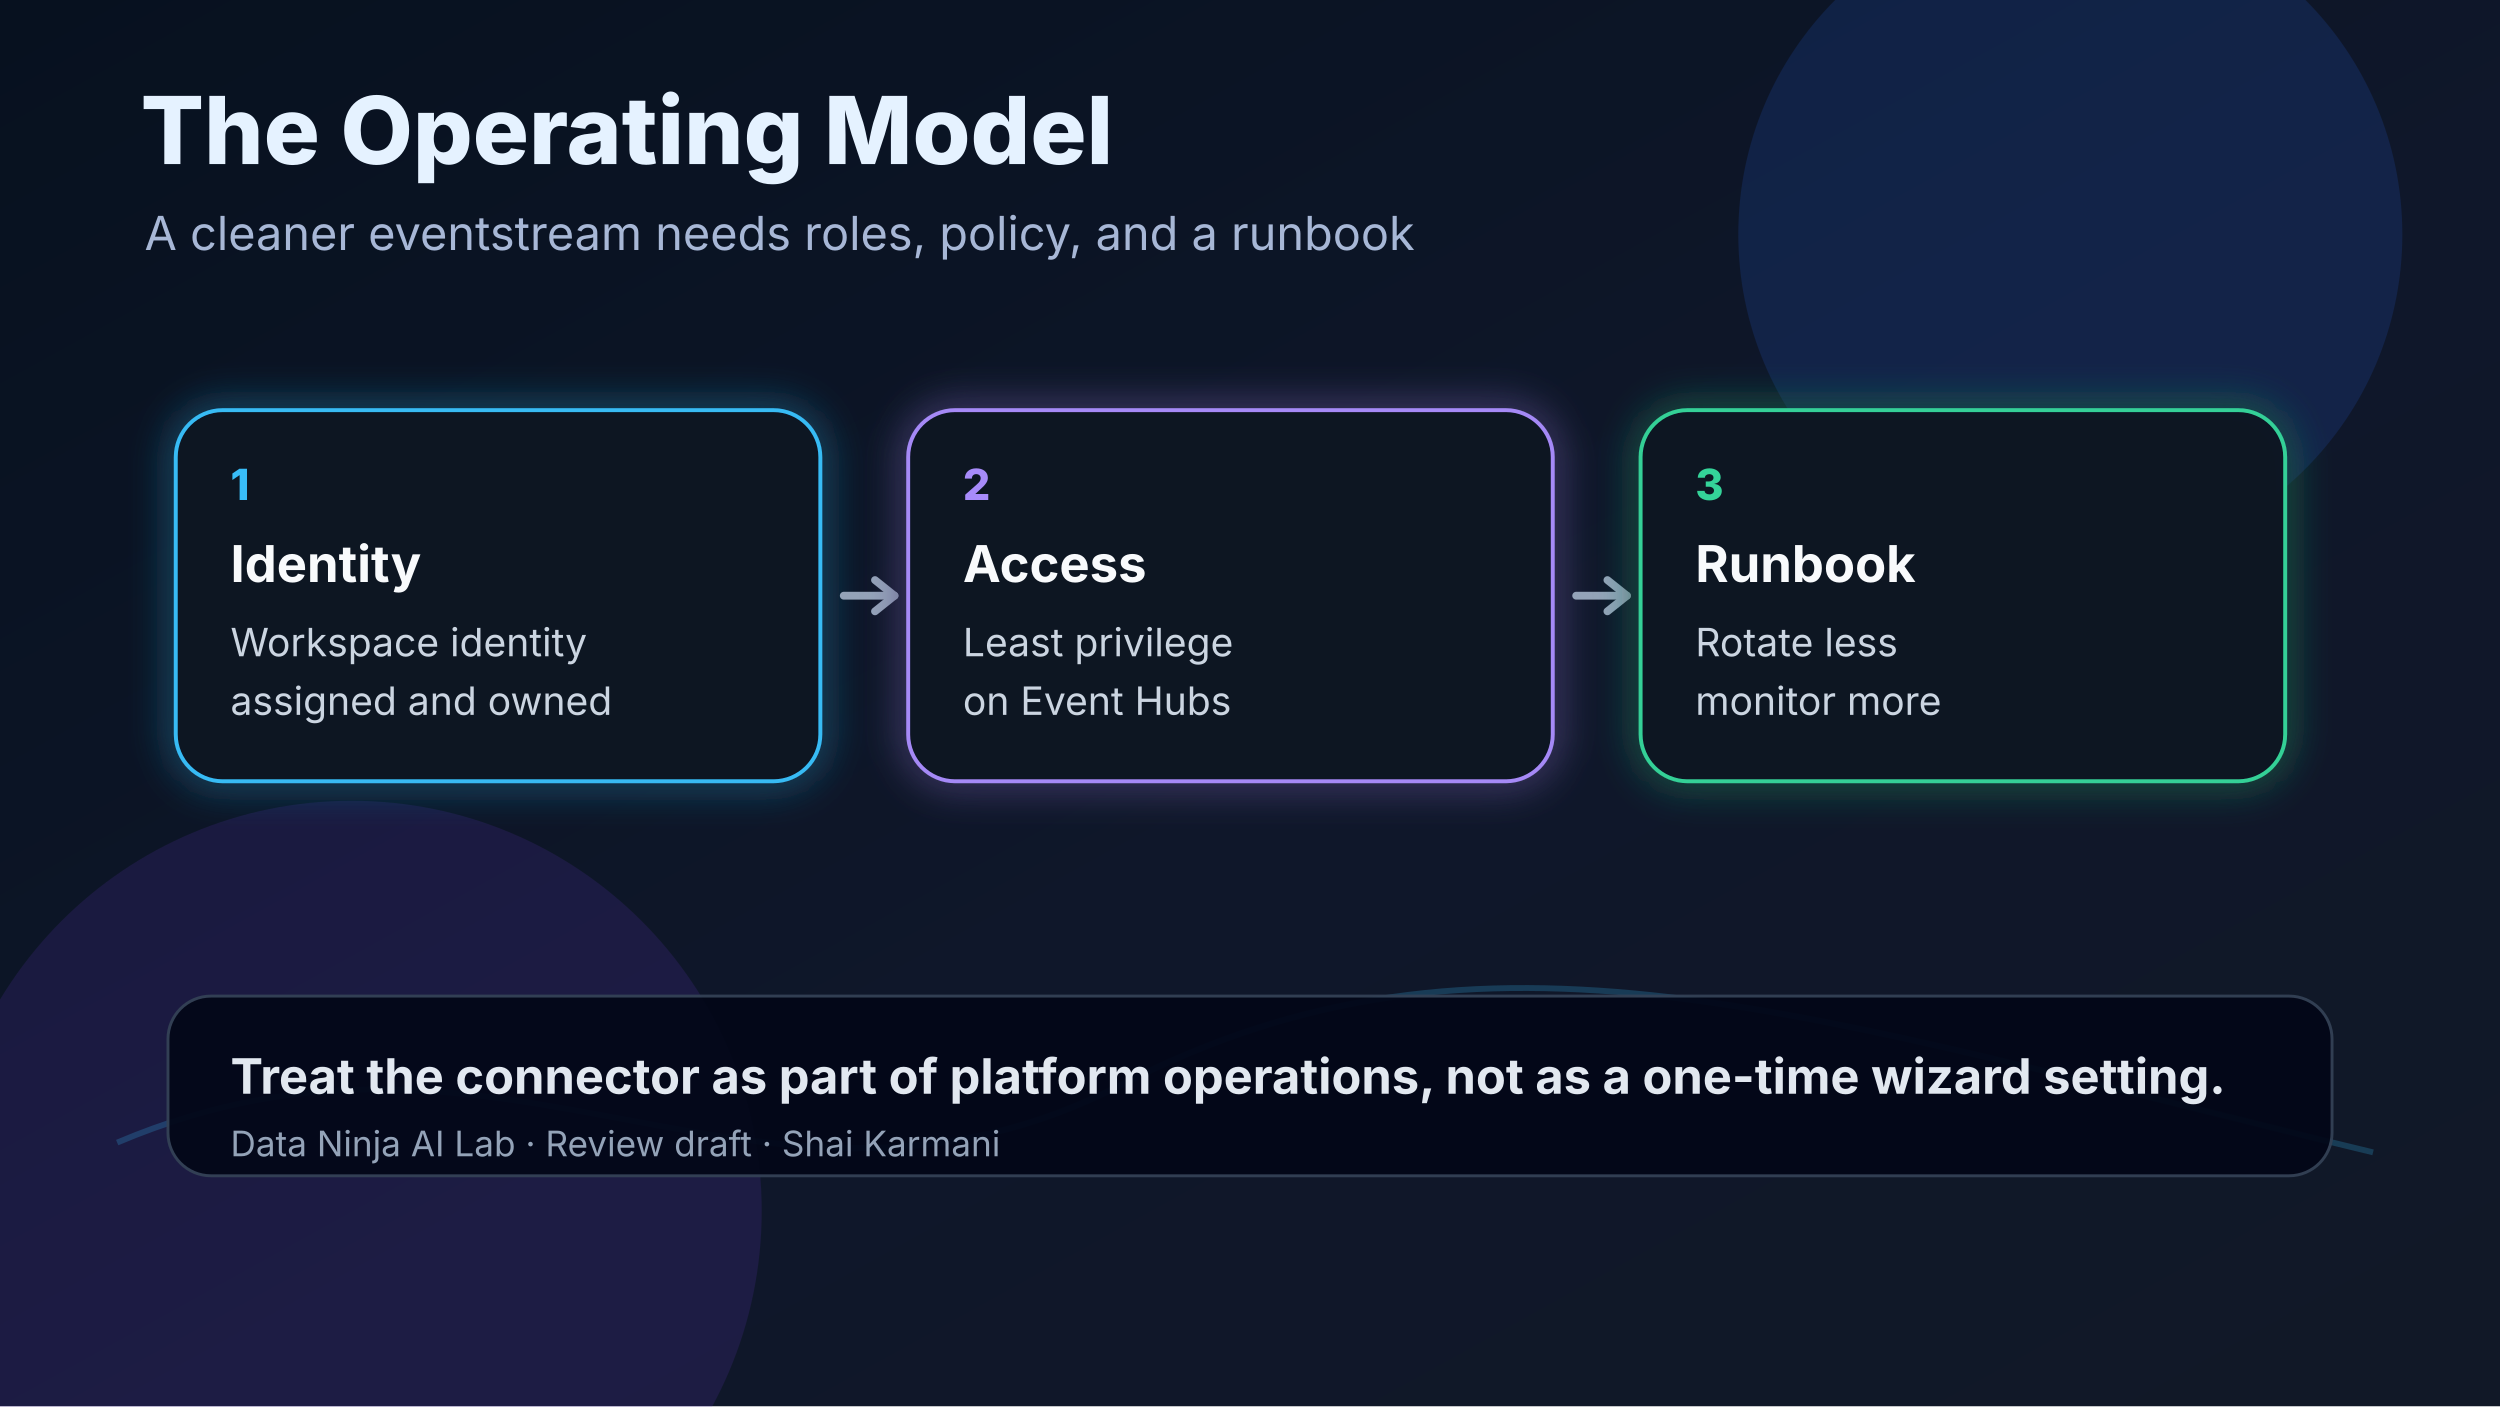
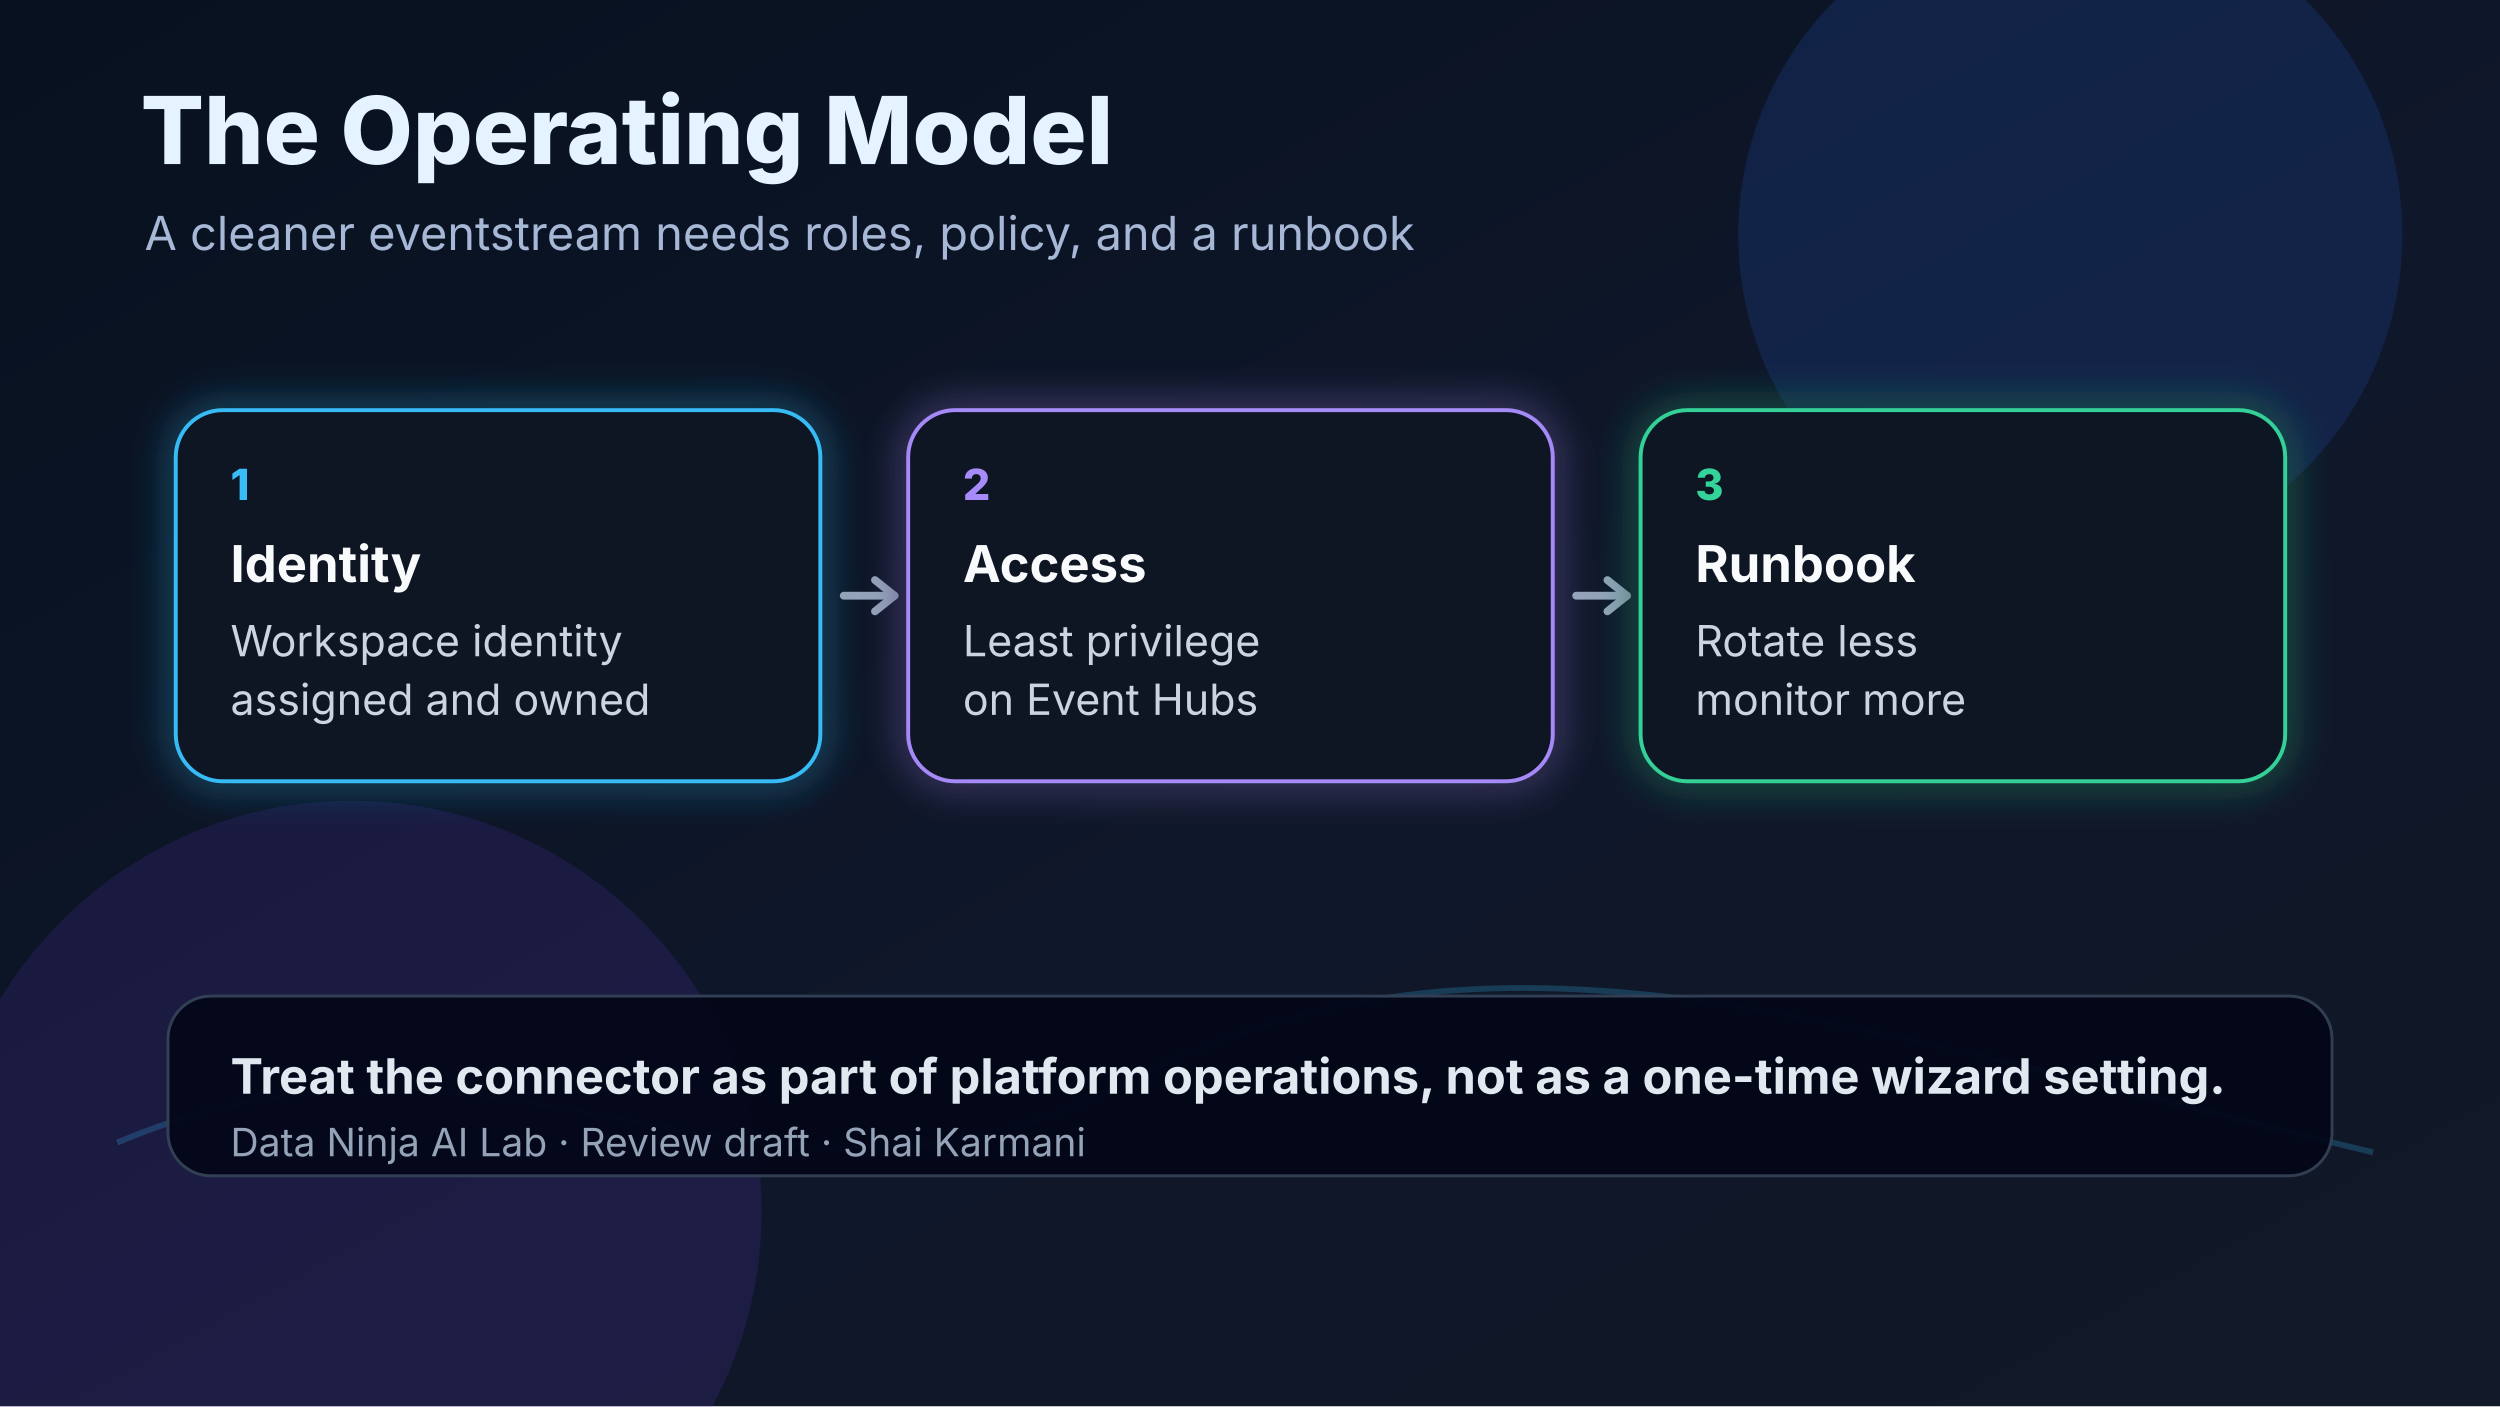
<svg xmlns="http://www.w3.org/2000/svg" width="1280" height="720" viewBox="0 0 1280 720" role="img" aria-labelledby="title desc">
  <defs>
    <linearGradient id="bg" x1="0" y1="0" x2="1" y2="1">
      <stop offset="0%" stop-color="#07111f" />
      <stop offset="55%" stop-color="#0f172a" />
      <stop offset="100%" stop-color="#111827" />
    </linearGradient>
    <filter id="glow" x="-30%" y="-30%" width="160%" height="160%">
      <feGaussianBlur stdDeviation="10" result="blur" />
      <feMerge>
        <feMergeNode in="blur" />
        <feMergeNode in="SourceGraphic" />
      </feMerge>
    </filter>
  </defs>
  <rect width="1280" height="720" fill="url(#bg)" />
  <circle cx="1060" cy="120" r="170" fill="#2563eb" opacity="0.16" />
  <circle cx="180" cy="620" r="210" fill="#7c3aed" opacity="0.13" />
  <path d="M60 585 C260 500 390 650 575 555 S925 520 1215 590" stroke="#38bdf8" stroke-opacity="0.22" stroke-width="3" fill="none" />
  <text x="72" y="84" fill="#e5f2ff" font-family="Inter, Segoe UI, Arial, sans-serif" font-size="48" font-weight="800">The Operating Model</text>
  <text x="74" y="128" fill="#a7b7d6" font-family="Inter, Segoe UI, Arial, sans-serif" font-size="24">A cleaner eventstream needs roles, policy, and a runbook</text>
  <g filter="url(#glow)">
    <rect x="90" y="210" width="330" height="190" rx="24" fill="#0b1222" stroke="#38bdf8" stroke-width="2" opacity="0.98" />
  </g>
  <text x="118" y="256" fill="#38bdf8" font-family="Inter, Segoe UI, Arial, sans-serif" font-size="22" font-weight="800">1</text>
  <text x="118" y="298" fill="#f8fafc" font-family="Inter, Segoe UI, Arial, sans-serif" font-size="26" font-weight="750">Identity</text>
-   <text x="118" y="336" fill="#cbd5e1" font-family="Inter, Segoe UI, Arial, sans-serif" font-size="20">Workspace identity</text>
-   <text x="118" y="366" fill="#cbd5e1" font-family="Inter, Segoe UI, Arial, sans-serif" font-size="20">assigned and owned</text>
+   <text x="118" y="336" fill="#cbd5e1" font-family="Inter, Segoe UI, Arial, sans-serif" font-size="22">Workspace identity</text>
+   <text x="118" y="366" fill="#cbd5e1" font-family="Inter, Segoe UI, Arial, sans-serif" font-size="22">assigned and owned</text>
  <path d="M432 305 H458" stroke="#94a3b8" stroke-width="4" stroke-linecap="round" />
  <path d="M458 305 l-10 -8 m10 8 l-10 8" stroke="#94a3b8" stroke-width="4" stroke-linecap="round" fill="none" />
  <g filter="url(#glow)">
    <rect x="465" y="210" width="330" height="190" rx="24" fill="#0b1222" stroke="#a78bfa" stroke-width="2" opacity="0.98" />
  </g>
  <text x="493" y="256" fill="#a78bfa" font-family="Inter, Segoe UI, Arial, sans-serif" font-size="22" font-weight="800">2</text>
  <text x="493" y="298" fill="#f8fafc" font-family="Inter, Segoe UI, Arial, sans-serif" font-size="26" font-weight="750">Access</text>
-   <text x="493" y="336" fill="#cbd5e1" font-family="Inter, Segoe UI, Arial, sans-serif" font-size="20">Least privilege</text>
-   <text x="493" y="366" fill="#cbd5e1" font-family="Inter, Segoe UI, Arial, sans-serif" font-size="20">on Event Hubs</text>
+   <text x="493" y="336" fill="#cbd5e1" font-family="Inter, Segoe UI, Arial, sans-serif" font-size="22">Least privilege</text>
+   <text x="493" y="366" fill="#cbd5e1" font-family="Inter, Segoe UI, Arial, sans-serif" font-size="22">on Event Hubs</text>
  <path d="M807 305 H833" stroke="#94a3b8" stroke-width="4" stroke-linecap="round" />
  <path d="M833 305 l-10 -8 m10 8 l-10 8" stroke="#94a3b8" stroke-width="4" stroke-linecap="round" fill="none" />
  <g filter="url(#glow)">
    <rect x="840" y="210" width="330" height="190" rx="24" fill="#0b1222" stroke="#34d399" stroke-width="2" opacity="0.98" />
  </g>
  <text x="868" y="256" fill="#34d399" font-family="Inter, Segoe UI, Arial, sans-serif" font-size="22" font-weight="800">3</text>
  <text x="868" y="298" fill="#f8fafc" font-family="Inter, Segoe UI, Arial, sans-serif" font-size="26" font-weight="750">Runbook</text>
-   <text x="868" y="336" fill="#cbd5e1" font-family="Inter, Segoe UI, Arial, sans-serif" font-size="20">Rotate less</text>
-   <text x="868" y="366" fill="#cbd5e1" font-family="Inter, Segoe UI, Arial, sans-serif" font-size="20">monitor more</text>
+   <text x="868" y="336" fill="#cbd5e1" font-family="Inter, Segoe UI, Arial, sans-serif" font-size="22">Rotate less</text>
+   <text x="868" y="366" fill="#cbd5e1" font-family="Inter, Segoe UI, Arial, sans-serif" font-size="22">monitor more</text>
  <rect x="86" y="510" width="1108" height="92" rx="22" fill="#020617" stroke="#334155" stroke-width="1.5" opacity="0.94" />
  <text x="118" y="560" fill="#e2e8f0" font-family="Inter, Segoe UI, Arial, sans-serif" font-size="25" font-weight="700">Treat the connector as part of platform operations, not as a one-time wizard setting.</text>
-   <text x="118" y="592" fill="#94a3b8" font-family="Inter, Segoe UI, Arial, sans-serif" font-size="18">Data Ninja AI Lab · Review draft · Shai Karmani</text>
+   <text x="118" y="592" fill="#94a3b8" font-family="Inter, Segoe UI, Arial, sans-serif" font-size="20">Data Ninja AI Lab · Review draft · Shai Karmani</text>
</svg>
